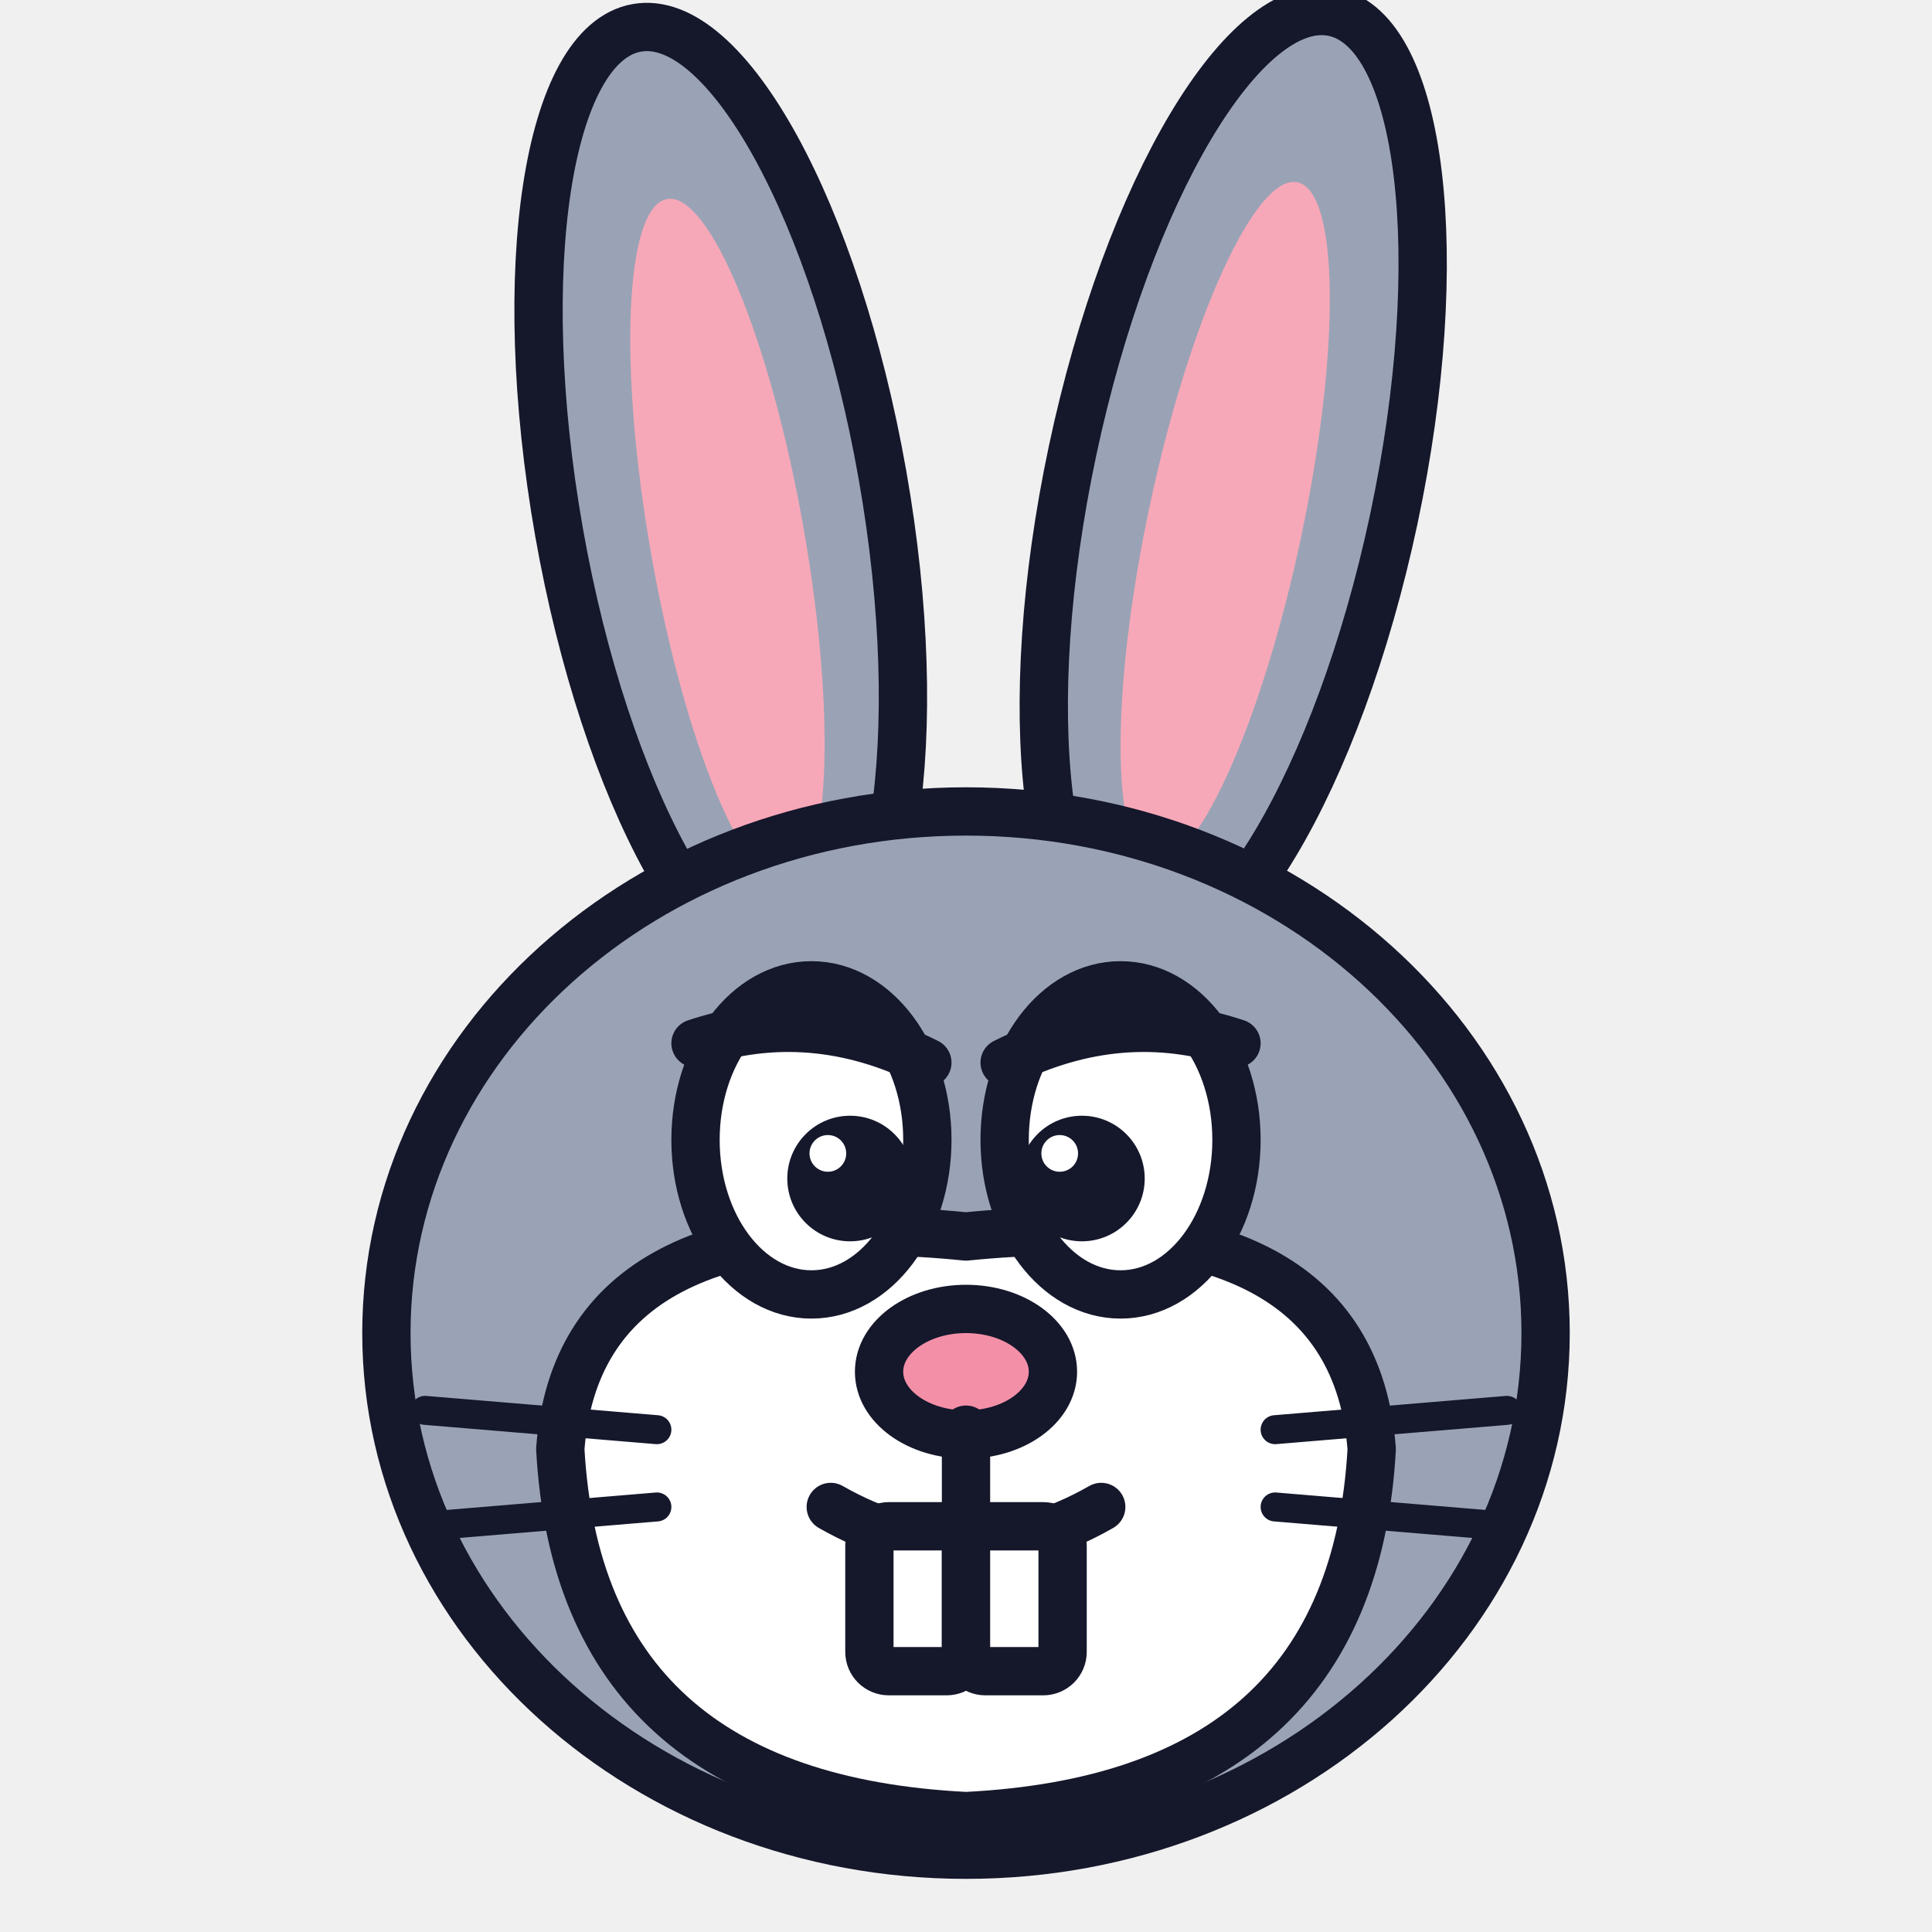
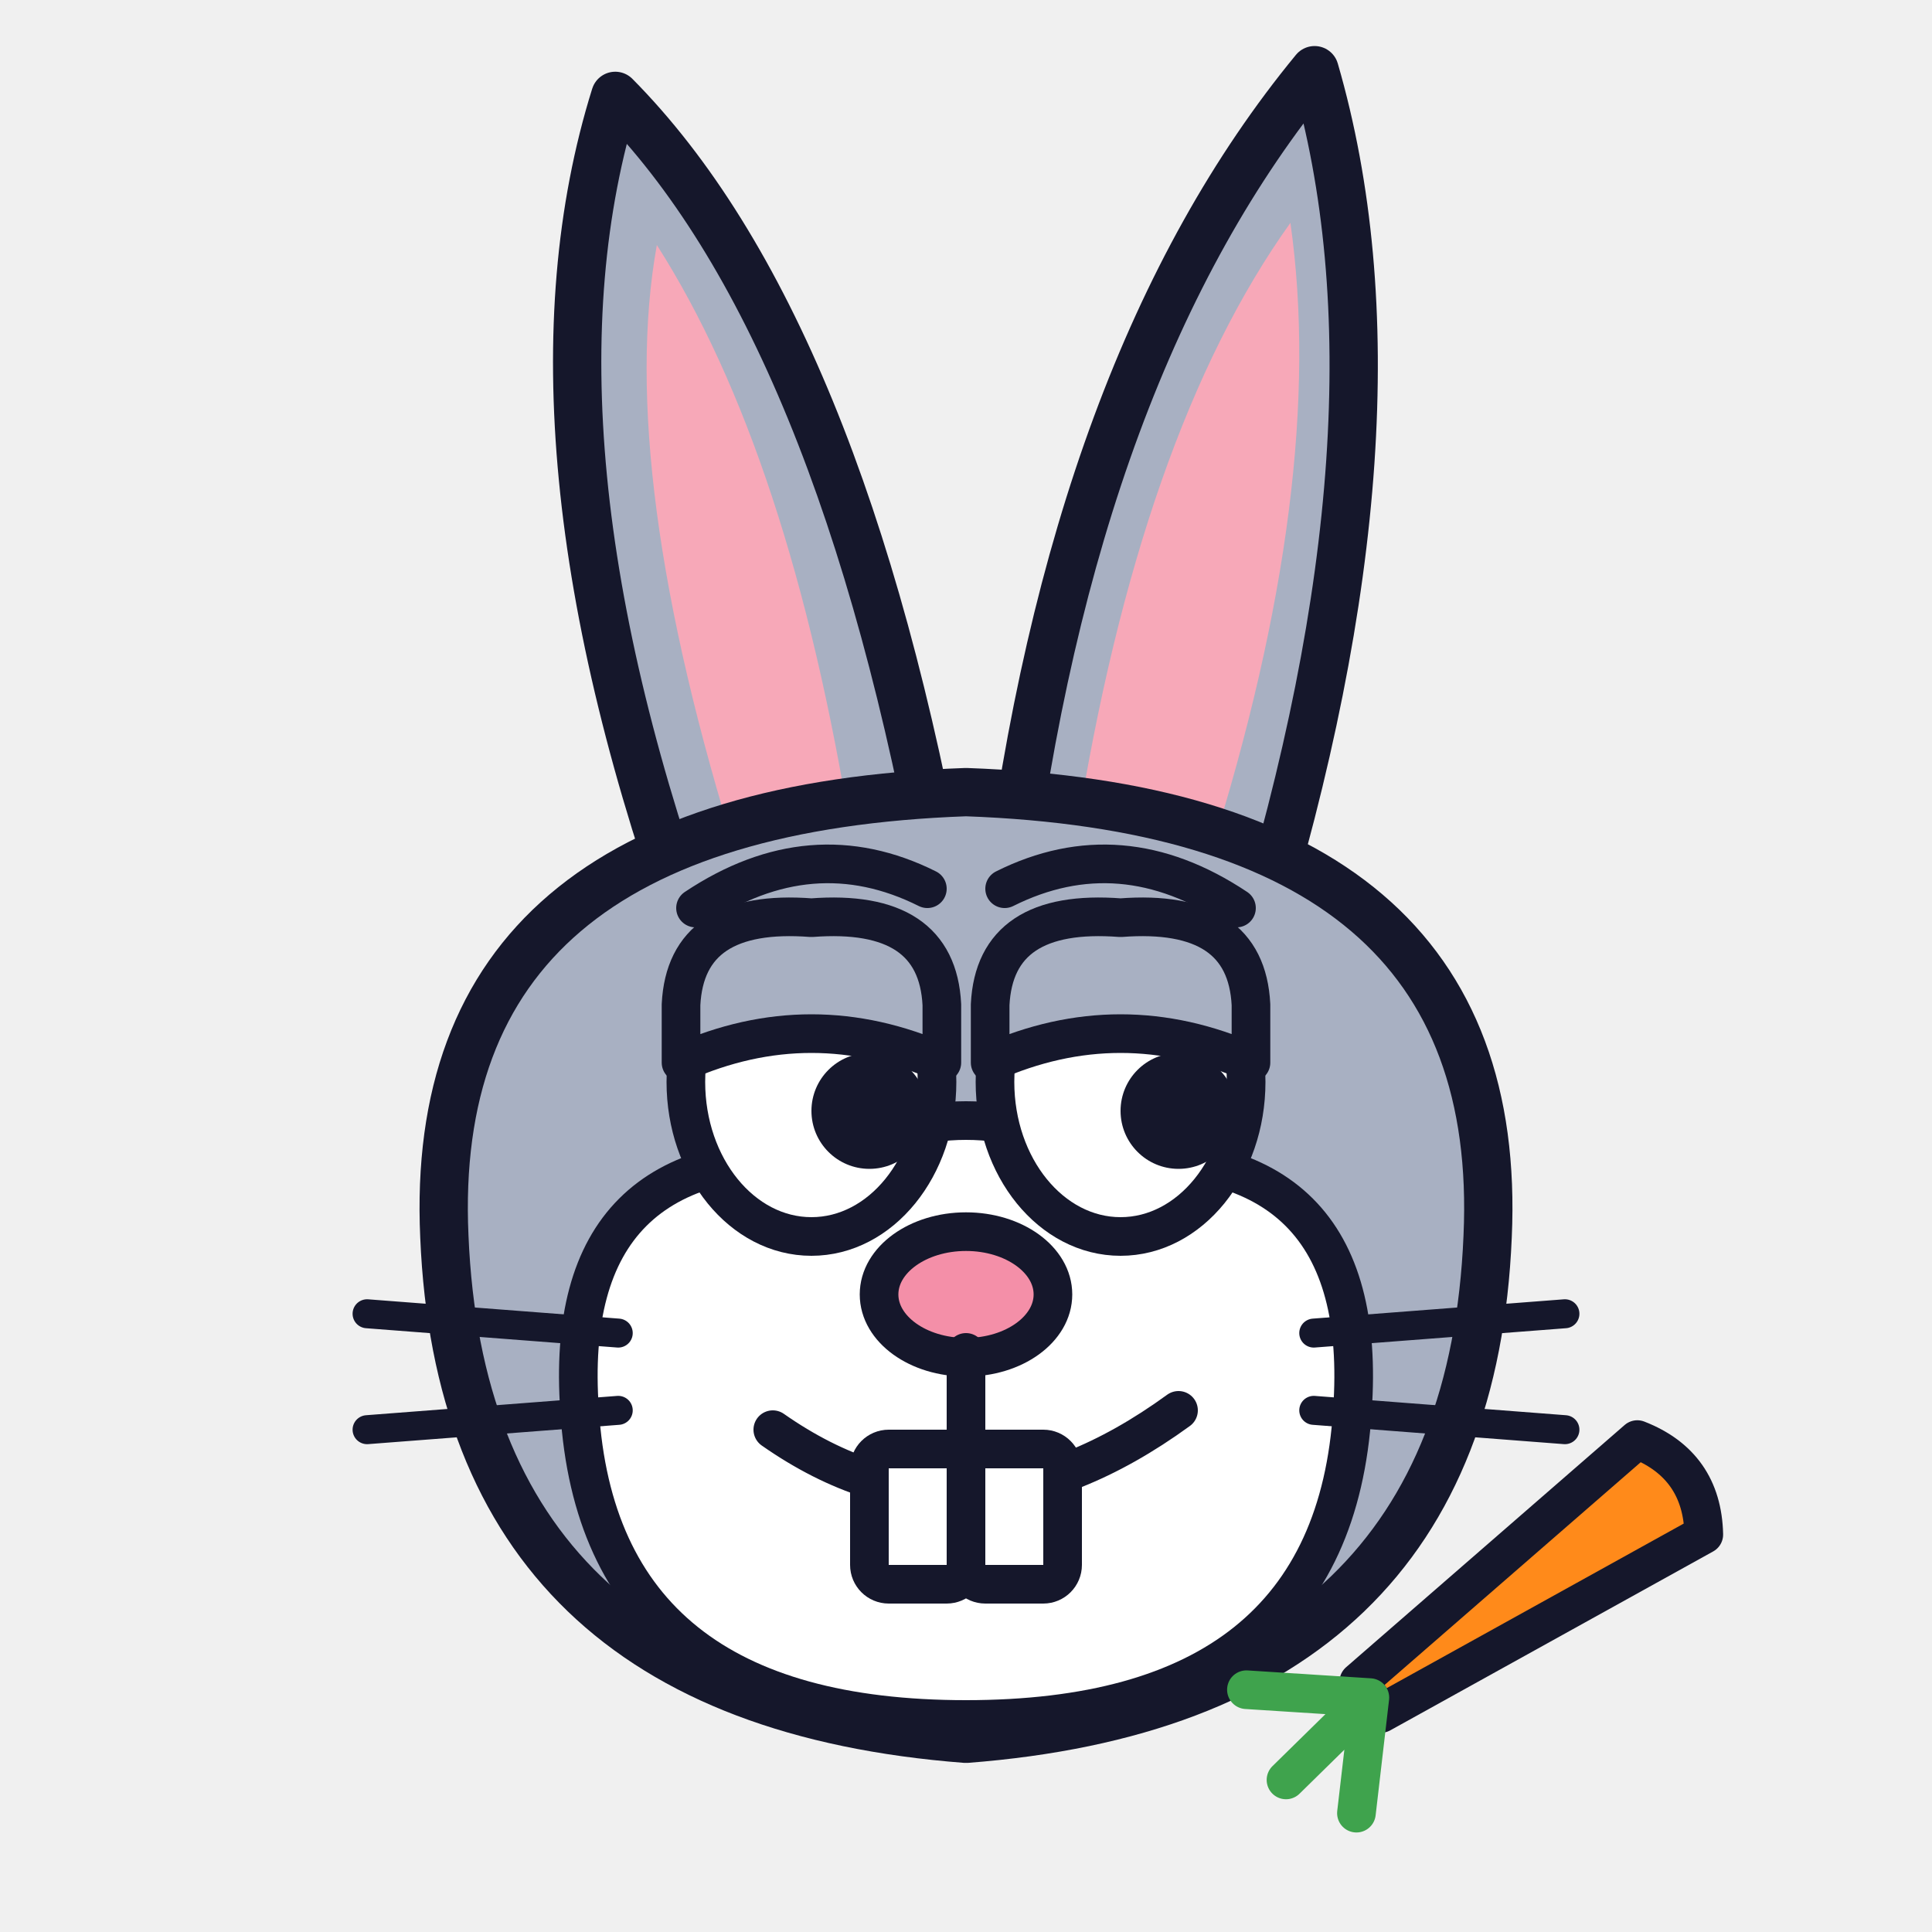
<svg xmlns="http://www.w3.org/2000/svg" viewBox="0 0 200 200" role="img" aria-label="Bugs Bunny">
-   <g transform="rotate(-10 76 60)">
-     <ellipse cx="76" cy="52" rx="17" ry="50" fill="#9AA3B5" stroke="#15172B" stroke-width="5" stroke-linejoin="round" stroke-linecap="round" />
-     <ellipse cx="76" cy="56" rx="8" ry="36" fill="#F7A8B8" />
+   <g transform="rotate(-12 78 58)">
+     <path d="M64 96 Q56 40 74 8 Q92 36 90 96Z" fill="#A8B0C2" stroke="#15172B" stroke-width="5" stroke-linejoin="round" stroke-linecap="round" />
+     <path d="M70 88 Q66 46 75 24 Q84 48 82 88Z" fill="#F7A8B8" />
  </g>
-   <g transform="rotate(12 126 58)">
-     <ellipse cx="126" cy="50" rx="17" ry="50" fill="#9AA3B5" stroke="#15172B" stroke-width="5" stroke-linejoin="round" stroke-linecap="round" />
-     <ellipse cx="126" cy="54" rx="8" ry="36" fill="#F7A8B8" />
+   <g transform="rotate(9 124 58)">
+     <path d="M110 96 Q108 40 128 6 Q144 40 136 96Z" fill="#A8B0C2" stroke="#15172B" stroke-width="5" stroke-linejoin="round" stroke-linecap="round" />
+     <path d="M116 88 Q116 46 128 22 Q136 48 130 88Z" fill="#F7A8B8" />
  </g>
-   <ellipse cx="100" cy="138" rx="60" ry="54" fill="#9AA3B5" stroke="#15172B" stroke-width="5" stroke-linejoin="round" stroke-linecap="round" />
-   <path d="M58 150 Q60 124 100 128 Q140 124 142 150 Q140 186 100 188 Q60 186 58 150Z" fill="#fff" stroke="#15172B" stroke-width="5" stroke-linejoin="round" stroke-linecap="round" />
-   <ellipse cx="84" cy="118" rx="12" ry="16" fill="#fff" stroke="#15172B" stroke-width="5" stroke-linejoin="round" stroke-linecap="round" />
-   <circle cx="88" cy="122" r="6.5" fill="#15172B" />
-   <circle cx="85.7" cy="119.4" r="1.9" fill="#fff" />
-   <ellipse cx="116" cy="118" rx="12" ry="16" fill="#fff" stroke="#15172B" stroke-width="5" stroke-linejoin="round" stroke-linecap="round" />
-   <circle cx="112" cy="122" r="6.5" fill="#15172B" />
-   <circle cx="109.7" cy="119.4" r="1.9" fill="#fff" />
-   <path d="M72 108 q12 -4 24 2 M104 110 q12 -6 24 -2" fill="none" stroke="#15172B" stroke-width="5" stroke-linejoin="round" stroke-linecap="round" />
-   <ellipse cx="100" cy="142" rx="9" ry="6.5" fill="#F48FA8" stroke="#15172B" stroke-width="5" stroke-linejoin="round" stroke-linecap="round" />
-   <path d="M100 148 v8 M86 156 Q100 164 114 156" fill="none" stroke="#15172B" stroke-width="5" stroke-linejoin="round" stroke-linecap="round" />
-   <rect x="90" y="158" width="10" height="15" rx="2" fill="#fff" stroke="#15172B" stroke-width="5" stroke-linejoin="round" stroke-linecap="round" />
-   <rect x="100" y="158" width="10" height="15" rx="2" fill="#fff" stroke="#15172B" stroke-width="5" stroke-linejoin="round" stroke-linecap="round" />
-   <path d="M44 146 l24 2 M44 158 l24 -2 M156 146 l-24 2 M156 158 l-24 -2" stroke="#15172B" stroke-width="3" stroke-linecap="round" />
+   <path d="M46 128 Q44 84 100 82 Q156 84 154 128 Q152 176 100 180 Q48 176 46 128Z" fill="#A8B0C2" stroke="#15172B" stroke-width="5" stroke-linejoin="round" stroke-linecap="round" />
+   <path d="M60 146 Q58 118 86 120 Q100 112 114 120 Q142 118 140 146 Q138 178 100 178 Q62 178 60 146Z" fill="#fff" stroke="#15172B" stroke-width="4" stroke-linejoin="round" stroke-linecap="round" />
+   <ellipse cx="84" cy="112" rx="13" ry="16" fill="#fff" stroke="#15172B" stroke-width="4" stroke-linejoin="round" stroke-linecap="round" />
+   <ellipse cx="116" cy="112" rx="13" ry="16" fill="#fff" stroke="#15172B" stroke-width="4" stroke-linejoin="round" stroke-linecap="round" />
+   <circle cx="90" cy="115" r="6" fill="#15172B" />
+   <circle cx="122" cy="115" r="6" fill="#15172B" />
+   <path d="M70.5 110 Q84 104 97.5 110 L97.5 104 Q97 94 84 95 Q71 94 70.5 104Z M102.5 110 Q116 104 129.5 110 L129.5 104 Q129 94 116 95 Q103 94 102.5 104Z" fill="#A8B0C2" stroke="#15172B" stroke-width="4" stroke-linejoin="round" stroke-linecap="round" />
+   <path d="M72 94 q12 -8 24 -2 M104 92 q12 -6 24 2" fill="none" stroke="#15172B" stroke-width="4" stroke-linecap="round" />
+   <ellipse cx="100" cy="134" rx="9" ry="6.5" fill="#F48FA8" stroke="#15172B" stroke-width="4" stroke-linejoin="round" stroke-linecap="round" />
+   <path d="M100 140 v8 M80 148 Q100 162 122 146" fill="none" stroke="#15172B" stroke-width="4" stroke-linejoin="round" stroke-linecap="round" />
+   <rect x="90" y="150" width="10" height="14" rx="2" fill="#fff" stroke="#15172B" stroke-width="4" stroke-linejoin="round" stroke-linecap="round" />
+   <rect x="100" y="150" width="10" height="14" rx="2" fill="#fff" stroke="#15172B" stroke-width="4" stroke-linejoin="round" stroke-linecap="round" />
+   <path d="M38 136 l26 2 M38 148 l26 -2 M162 136 l-26 2 M162 148 l-26 -2" stroke="#15172B" stroke-width="3" stroke-linecap="round" />
+   <g transform="rotate(-35 150 170)">
+     <path d="M140 168 L178 164 Q182 170 178 176 L140 172Z" fill="#FF8A1A" stroke="#15172B" stroke-width="4" stroke-linejoin="round" stroke-linecap="round" />
+     <path d="M140 170 l-10 -8 M140 170 l-12 2 M140 170 l-8 9" stroke="#3FA34D" stroke-width="4" stroke-linecap="round" />
+   </g>
</svg>
